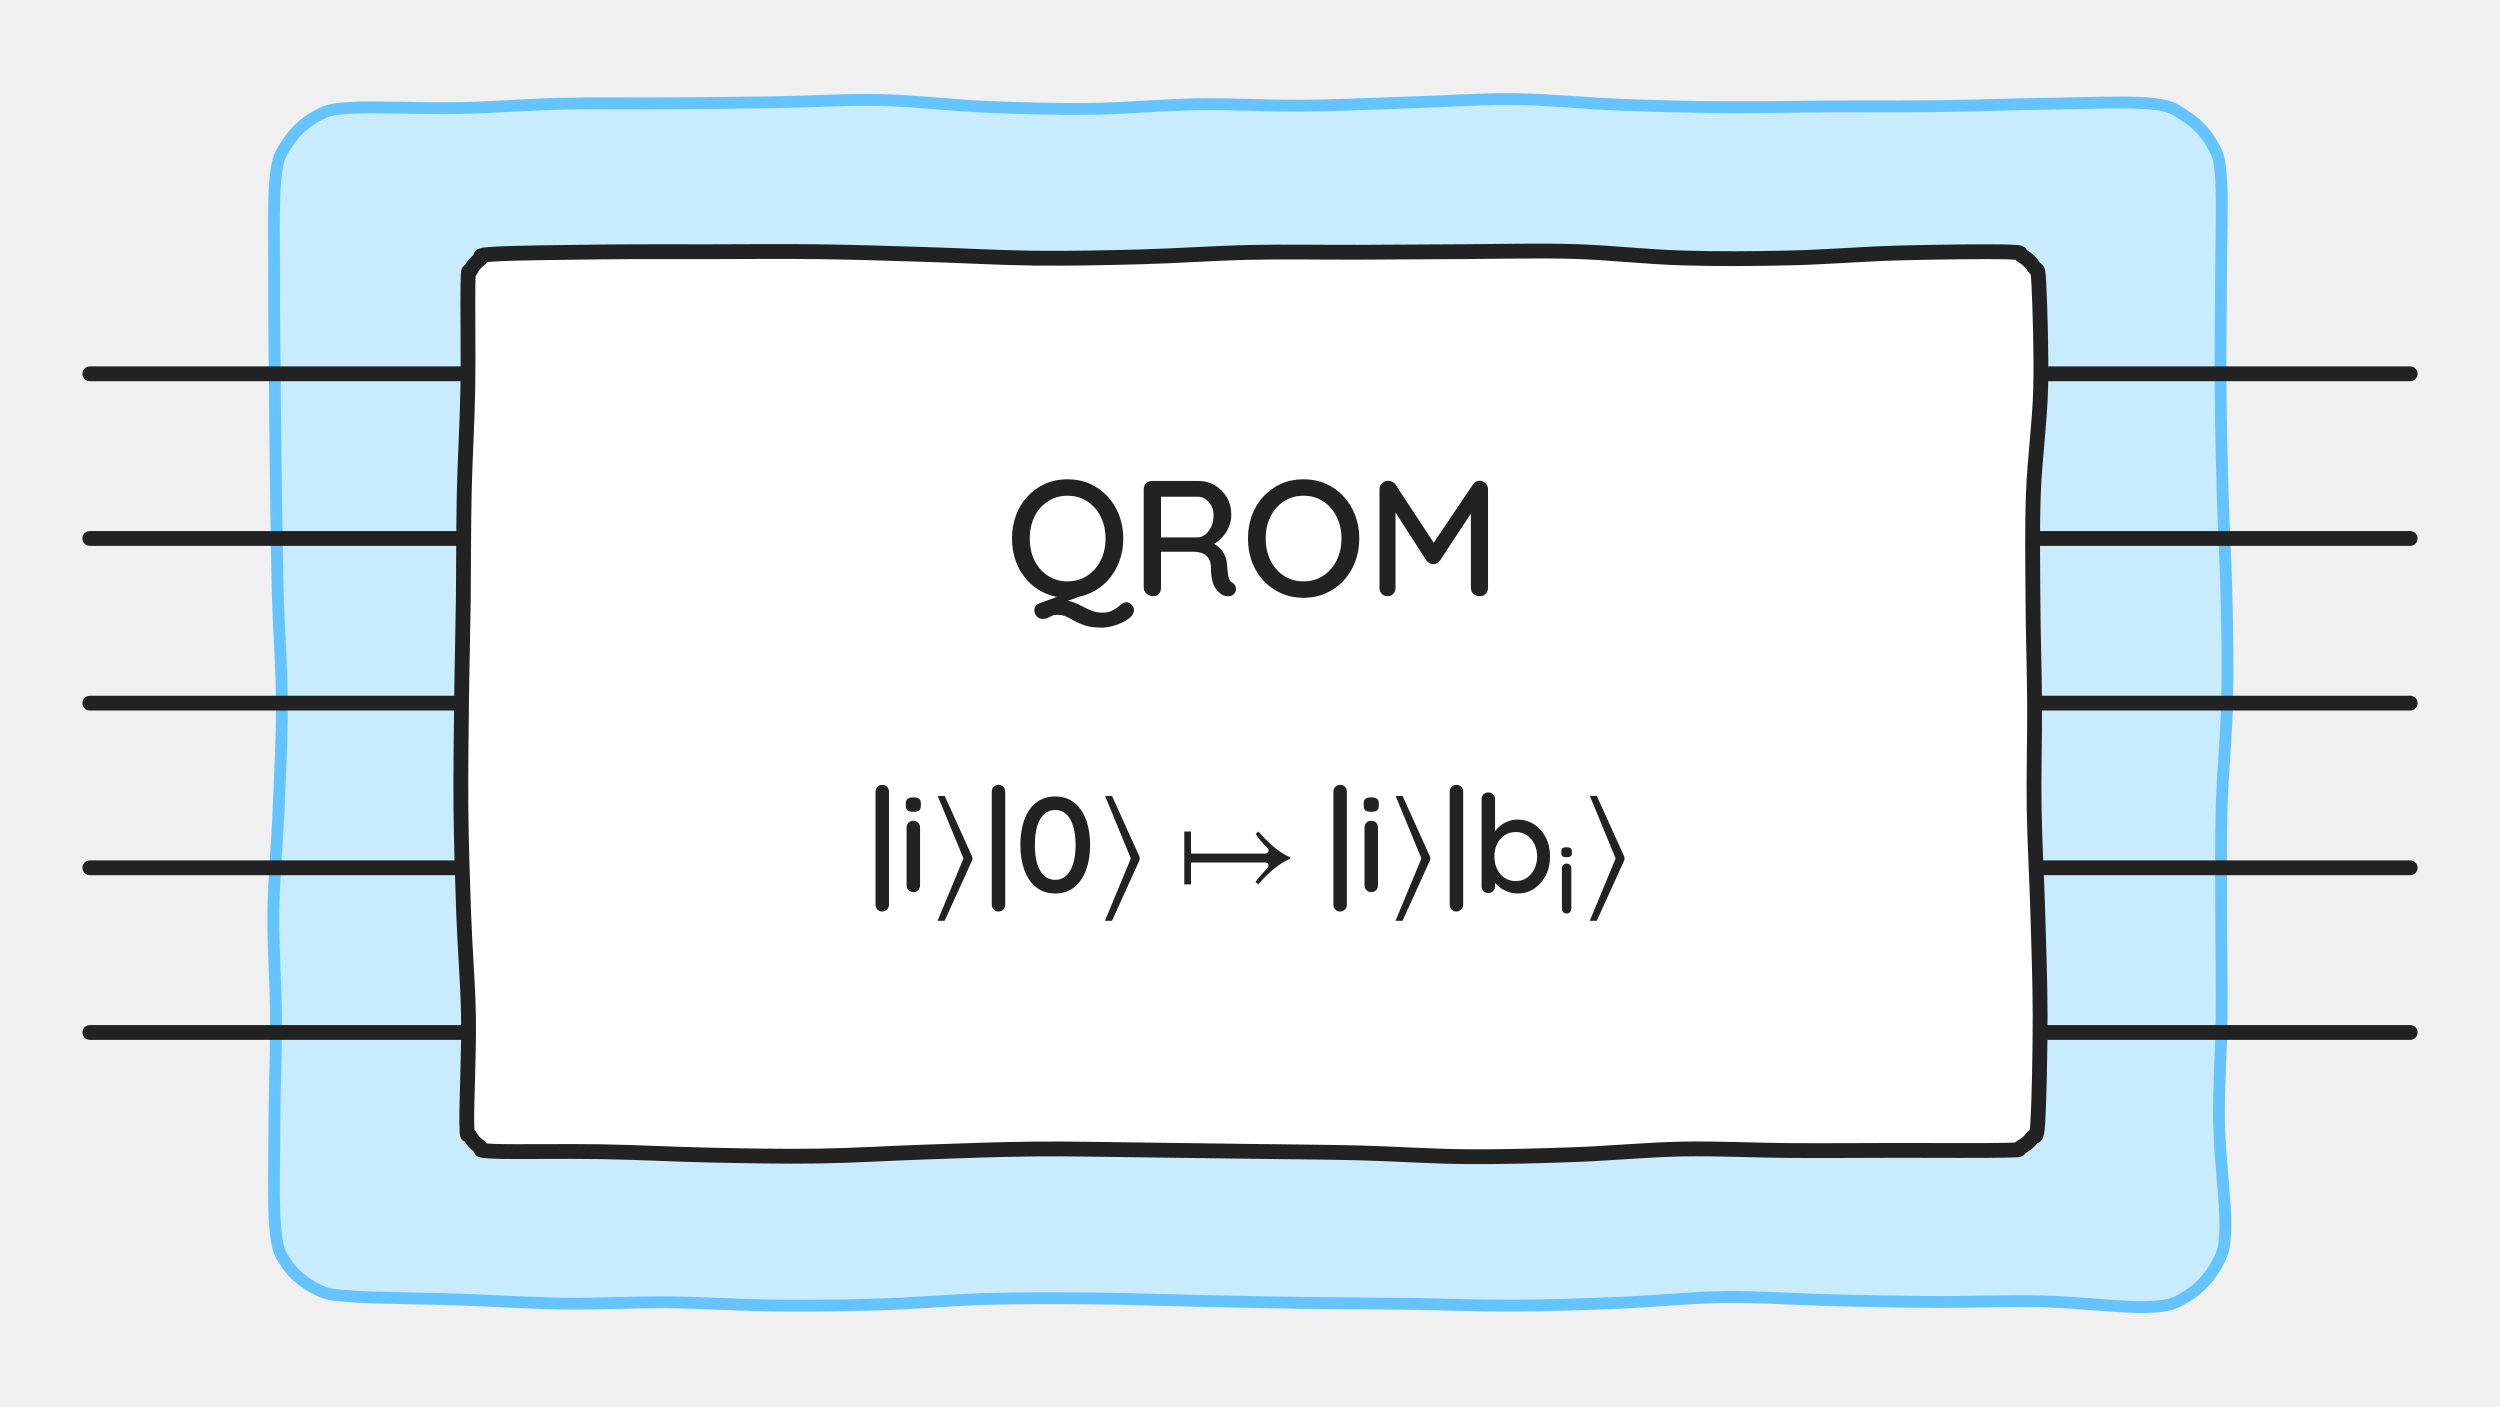
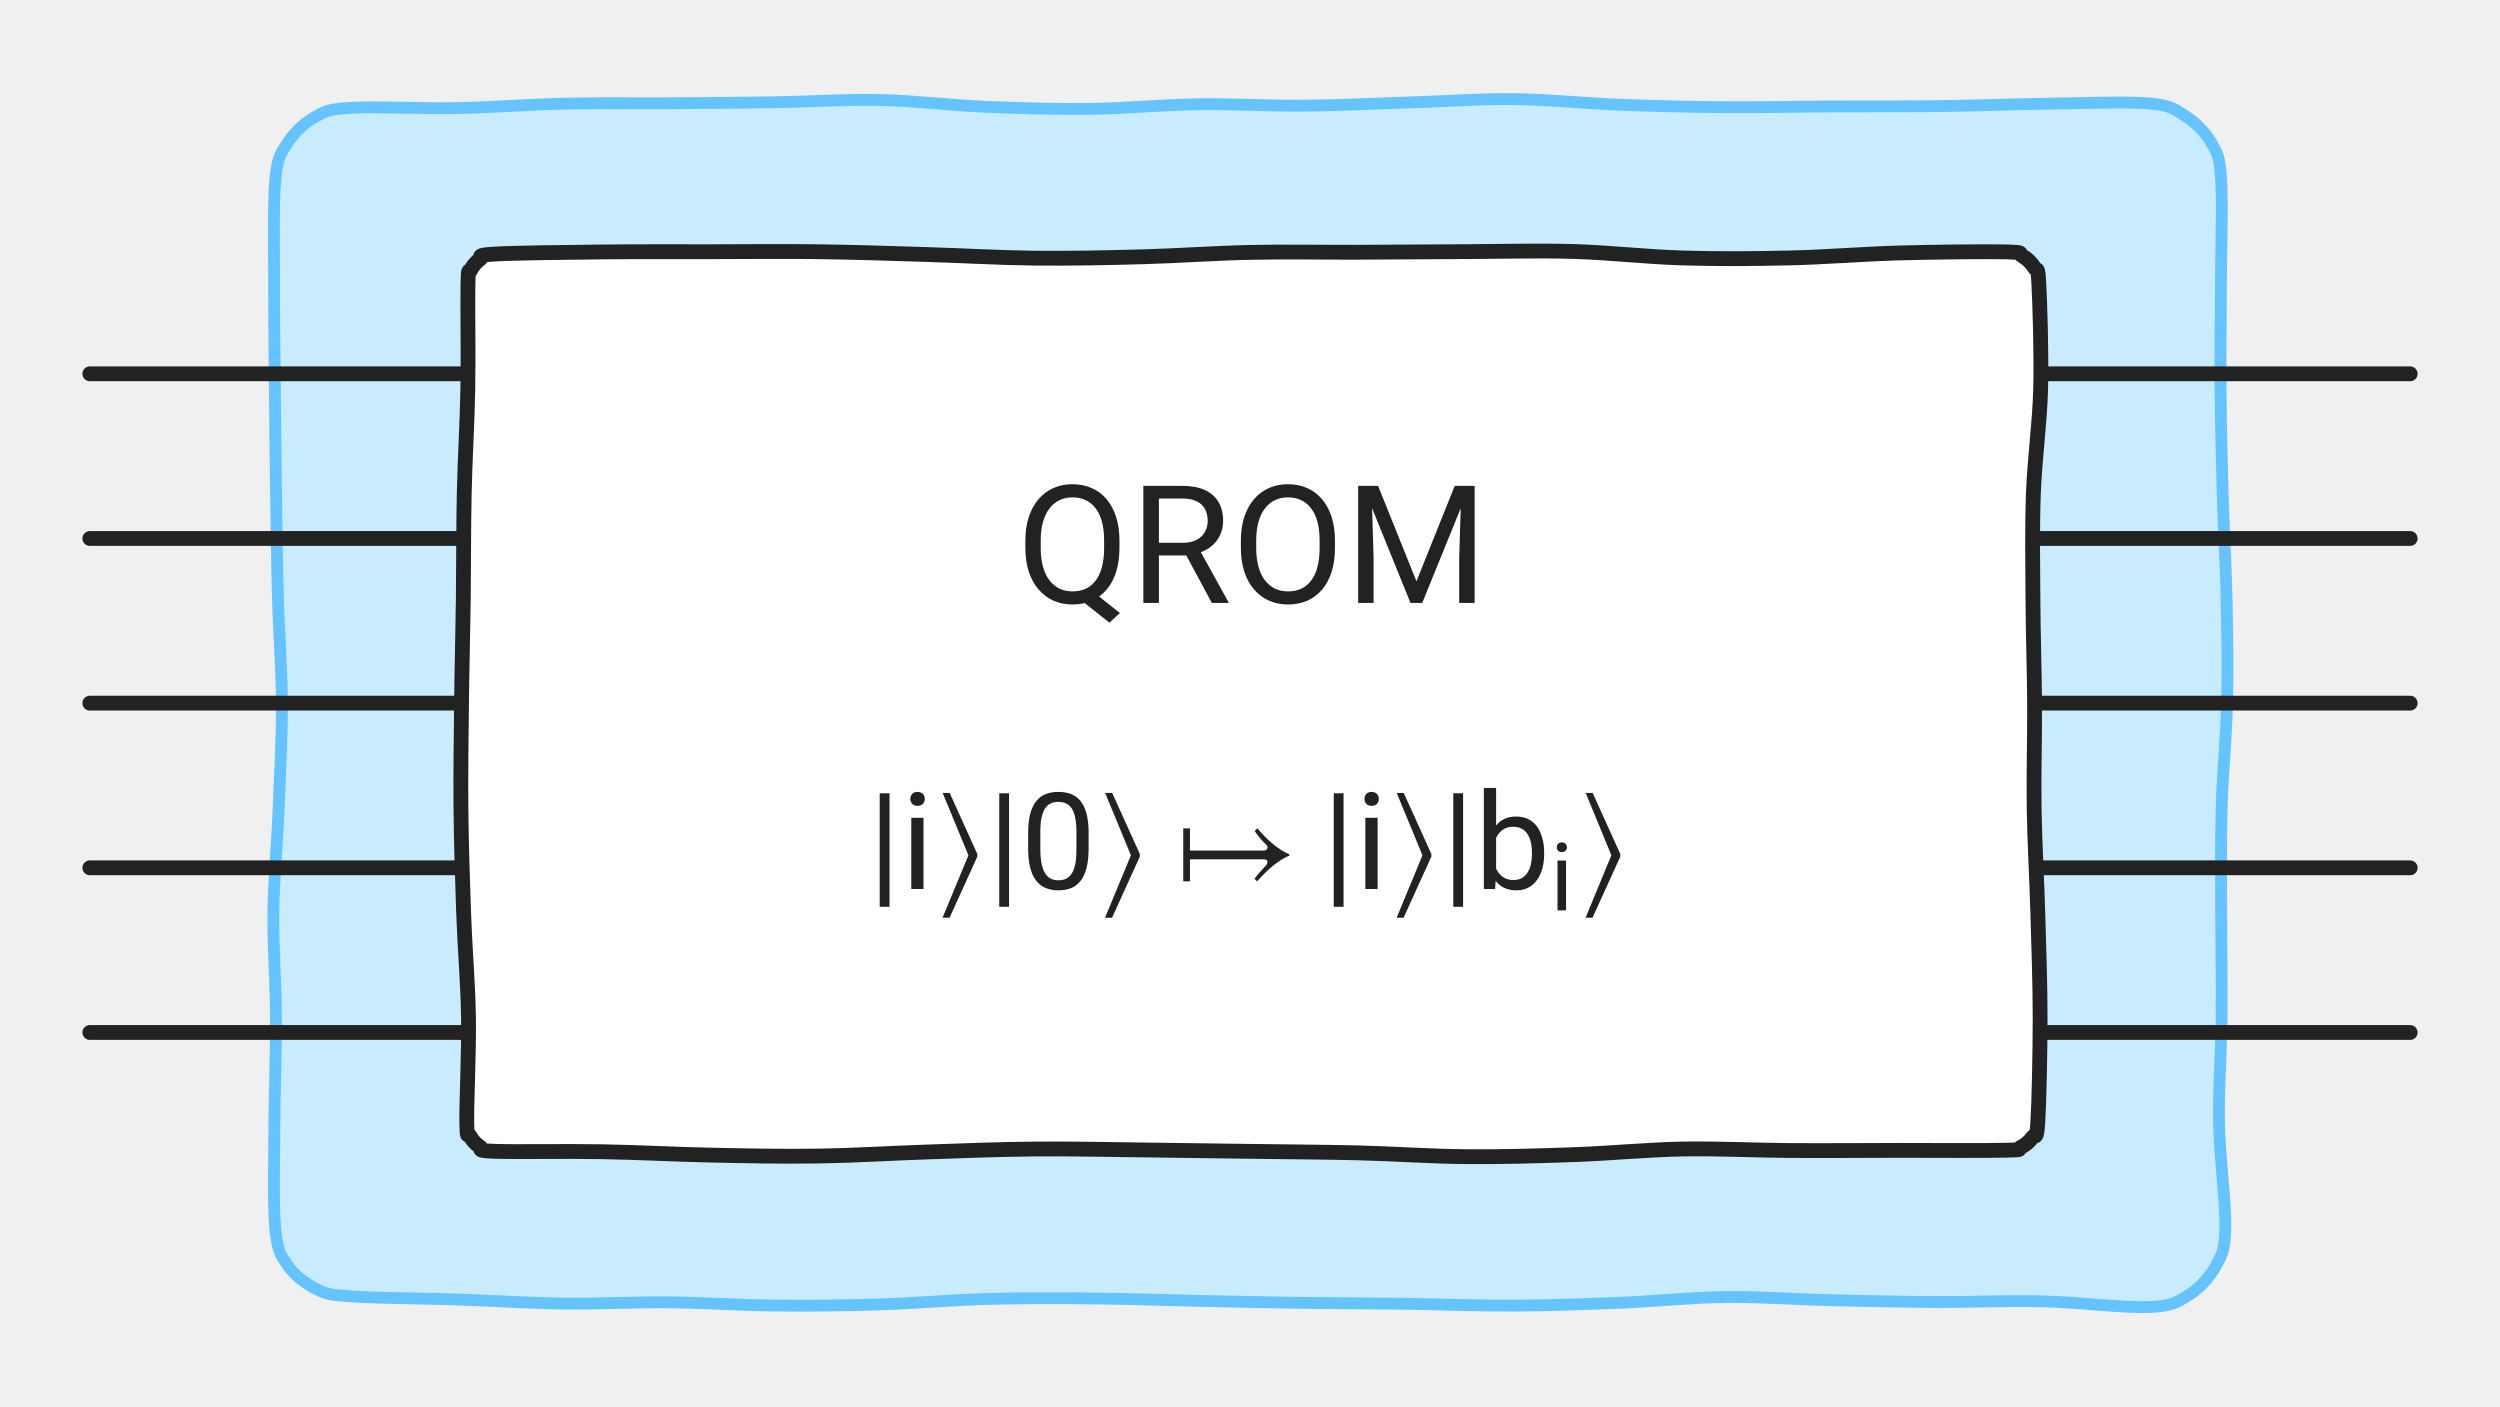
<svg xmlns="http://www.w3.org/2000/svg" viewBox="-12 -49.94 334 187.88" width="334" height="187.88">
  <g stroke-linecap="round" stroke-linejoin="round">
    <path d="M279.9,-34.48C281.3,-33.61 282.63,-32.28 283.43,-30.87C284.24,-29.45 284.53,-29.14 284.74,-26C284.96,-22.86 284.73,-16.67 284.72,-12C284.7,-7.33 284.63,-2.67 284.67,2C284.7,6.67 284.82,11.33 284.95,16C285.08,20.67 285.37,25.33 285.47,30C285.57,34.67 285.65,39.33 285.54,44C285.43,48.67 284.94,53.33 284.81,58C284.68,62.67 284.75,67.33 284.75,72C284.75,76.67 284.86,81.33 284.81,86C284.76,90.67 284.38,95.33 284.46,100C284.54,104.67 285.38,110.8 285.31,114C285.24,117.2 284.86,117.69 284.03,119.21C283.19,120.74 281.79,122.25 280.29,123.16C278.79,124.07 278.23,124.56 275,124.68C271.77,124.81 265.59,124.03 260.88,123.92C256.18,123.8 251.47,124.03 246.76,124.01C242.06,123.98 237.35,123.88 232.65,123.77C227.94,123.66 223.24,123.29 218.53,123.34C213.82,123.4 209.12,123.92 204.41,124.11C199.71,124.3 195,124.47 190.29,124.49C185.59,124.52 180.88,124.32 176.18,124.25C171.47,124.19 166.76,124.19 162.06,124.13C157.35,124.06 152.65,123.95 147.94,123.85C143.24,123.75 138.53,123.57 133.82,123.53C129.12,123.49 124.41,123.47 119.71,123.6C115,123.74 110.29,124.19 105.59,124.33C100.88,124.48 96.18,124.53 91.47,124.48C86.76,124.43 82.06,124.1 77.35,124.05C72.65,124.01 67.94,124.28 63.24,124.22C58.53,124.15 53.82,123.83 49.12,123.67C44.41,123.51 38.15,123.5 35,123.26C31.85,123.03 31.67,122.97 30.23,122.26C28.79,121.55 27.26,120.37 26.35,118.99C25.44,117.62 25.04,117.17 24.76,114C24.48,110.83 24.64,104.67 24.66,100C24.68,95.33 24.9,90.67 24.87,86C24.85,81.33 24.47,76.67 24.52,72C24.58,67.33 25.04,62.67 25.23,58C25.41,53.33 25.68,48.67 25.66,44C25.64,39.33 25.26,34.67 25.13,30C25,25.33 24.94,20.67 24.88,16C24.81,11.33 24.76,6.67 24.72,2C24.68,-2.67 24.61,-7.33 24.62,-12C24.63,-16.67 24.48,-22.85 24.79,-26C25.09,-29.15 25.58,-29.53 26.48,-30.92C27.37,-32.31 28.75,-33.59 30.17,-34.36C31.59,-35.13 31.84,-35.35 35,-35.54C38.16,-35.73 44.41,-35.41 49.12,-35.5C53.82,-35.59 58.53,-35.98 63.24,-36.09C67.94,-36.2 72.65,-36.11 77.35,-36.14C82.06,-36.17 86.76,-36.2 91.47,-36.28C96.18,-36.35 100.88,-36.68 105.59,-36.58C110.29,-36.48 115,-35.87 119.71,-35.67C124.41,-35.48 129.12,-35.34 133.82,-35.4C138.53,-35.46 143.24,-35.94 147.94,-36.01C152.65,-36.08 157.35,-35.79 162.06,-35.82C166.76,-35.86 171.47,-36.1 176.18,-36.25C180.88,-36.39 185.59,-36.75 190.29,-36.7C195,-36.65 199.71,-36.13 204.41,-35.95C209.12,-35.77 213.82,-35.65 218.53,-35.62C223.24,-35.58 227.94,-35.7 232.65,-35.72C237.35,-35.75 242.06,-35.7 246.76,-35.76C251.47,-35.81 256.18,-36 260.88,-36.07C265.59,-36.13 271.83,-36.39 275,-36.13C278.17,-35.86 278.49,-35.36 279.9,-34.48Z" fill="#C8ECFD" stroke="#65C3FF" stroke-width="1.58" />
    <path d="M0,0C2.25,0 8.99,0 13.48,0C17.97,0 22.46,0 26.96,0C31.45,0 35.94,0 40.43,0C44.93,0 49.42,0 53.91,0C58.41,0 62.9,0 67.39,0C71.88,0 76.38,0 80.87,0C85.36,0 89.86,0 94.35,0C98.84,0 103.33,0 107.83,0C112.32,0 116.81,0 121.3,0C125.8,0 130.29,0 134.78,0C139.28,0 143.77,0 148.26,0C152.75,0 157.25,0 161.74,0C166.23,0 170.72,0 175.22,0C179.71,0 184.2,0 188.7,0C193.19,0 197.68,0 202.17,0C206.67,0 211.16,0 215.65,0C220.14,0 224.64,0 229.13,0C233.62,0 238.12,0 242.61,0C247.1,0 251.59,0 256.09,0C260.58,0 265.07,0 269.57,0C274.06,0 278.55,0 283.04,0C287.54,0 292.03,0 296.52,0C301.01,0 307.75,0 310,0" fill="none" stroke="#222222" stroke-width="1.98" />
    <path d="M0,22C2.25,22 8.99,22 13.48,22C17.97,22 22.46,22 26.96,22C31.45,22 35.94,22 40.43,22C44.93,22 49.42,22 53.91,22C58.41,22 62.9,22 67.39,22C71.88,22 76.38,22 80.87,22C85.36,22 89.86,22 94.35,22C98.84,22 103.33,22 107.83,22C112.32,22 116.81,22 121.3,22C125.8,22 130.29,22 134.78,22C139.28,22 143.77,22 148.26,22C152.75,22 157.25,22 161.74,22C166.23,22 170.72,22 175.22,22C179.71,22 184.2,22 188.7,22C193.19,22 197.68,22 202.17,22C206.67,22 211.16,22 215.65,22C220.14,22 224.64,22 229.13,22C233.62,22 238.12,22 242.61,22C247.1,22 251.59,22 256.09,22C260.58,22 265.07,22 269.57,22C274.06,22 278.55,22 283.04,22C287.54,22 292.03,22 296.52,22C301.01,22 307.75,22 310,22" fill="none" stroke="#222222" stroke-width="1.98" />
    <path d="M0,44C2.25,44 8.99,44 13.48,44C17.97,44 22.46,44 26.96,44C31.45,44 35.94,44 40.43,44C44.93,44 49.42,44 53.91,44C58.41,44 62.9,44 67.39,44C71.88,44 76.38,44 80.87,44C85.36,44 89.86,44 94.35,44C98.84,44 103.33,44 107.83,44C112.32,44 116.81,44 121.3,44C125.8,44 130.29,44 134.78,44C139.28,44 143.77,44 148.26,44C152.75,44 157.25,44 161.74,44C166.23,44 170.72,44 175.22,44C179.71,44 184.2,44 188.7,44C193.19,44 197.68,44 202.17,44C206.67,44 211.16,44 215.65,44C220.14,44 224.64,44 229.13,44C233.62,44 238.12,44 242.61,44C247.1,44 251.59,44 256.09,44C260.58,44 265.07,44 269.57,44C274.06,44 278.55,44 283.04,44C287.54,44 292.03,44 296.52,44C301.01,44 307.75,44 310,44" fill="none" stroke="#222222" stroke-width="1.98" />
    <path d="M0,66C2.25,66 8.99,66 13.48,66C17.97,66 22.46,66 26.96,66C31.45,66 35.94,66 40.43,66C44.93,66 49.42,66 53.91,66C58.41,66 62.9,66 67.39,66C71.88,66 76.38,66 80.87,66C85.36,66 89.86,66 94.35,66C98.84,66 103.33,66 107.83,66C112.32,66 116.81,66 121.3,66C125.8,66 130.29,66 134.78,66C139.28,66 143.77,66 148.26,66C152.75,66 157.25,66 161.74,66C166.23,66 170.72,66 175.22,66C179.71,66 184.2,66 188.7,66C193.19,66 197.68,66 202.17,66C206.67,66 211.16,66 215.65,66C220.14,66 224.64,66 229.13,66C233.62,66 238.12,66 242.61,66C247.1,66 251.59,66 256.09,66C260.58,66 265.07,66 269.57,66C274.06,66 278.55,66 283.04,66C287.54,66 292.03,66 296.52,66C301.01,66 307.75,66 310,66" fill="none" stroke="#222222" stroke-width="1.98" />
    <path d="M0,88C2.25,88 8.99,88 13.48,88C17.97,88 22.46,88 26.96,88C31.45,88 35.94,88 40.43,88C44.93,88 49.42,88 53.91,88C58.41,88 62.9,88 67.39,88C71.88,88 76.38,88 80.87,88C85.36,88 89.86,88 94.35,88C98.84,88 103.33,88 107.83,88C112.32,88 116.81,88 121.3,88C125.8,88 130.29,88 134.78,88C139.28,88 143.77,88 148.26,88C152.75,88 157.25,88 161.74,88C166.23,88 170.72,88 175.22,88C179.71,88 184.2,88 188.7,88C193.19,88 197.68,88 202.17,88C206.67,88 211.16,88 215.65,88C220.14,88 224.64,88 229.13,88C233.62,88 238.12,88 242.61,88C247.1,88 251.59,88 256.09,88C260.58,88 265.07,88 269.57,88C274.06,88 278.55,88 283.04,88C287.54,88 292.03,88 296.52,88C301.01,88 307.75,88 310,88" fill="none" stroke="#222222" stroke-width="1.98" />
    <path d="M258.17,-15.76C258.8,-15.41 259.42,-14.81 259.79,-14.19C260.16,-13.56 260.25,-14.7 260.39,-12C260.53,-9.3 260.75,-2.67 260.63,2C260.51,6.67 259.83,11.33 259.66,16C259.49,20.67 259.57,25.33 259.6,30C259.62,34.67 259.79,39.33 259.82,44C259.85,48.67 259.69,53.33 259.76,58C259.83,62.67 260.12,67.33 260.25,72C260.38,76.67 260.56,81.33 260.56,86C260.56,90.67 260.42,97.33 260.25,100C260.08,102.67 259.9,101.47 259.52,102.03C259.13,102.59 258.53,103.07 257.94,103.36C257.35,103.64 258.73,103.67 256,103.73C253.27,103.8 246.38,103.75 241.57,103.75C236.76,103.76 231.95,103.8 227.14,103.77C222.33,103.74 217.52,103.48 212.71,103.57C207.9,103.67 203.1,104.15 198.29,104.32C193.48,104.49 188.67,104.63 183.86,104.59C179.05,104.55 174.24,104.2 169.43,104.08C164.62,103.97 159.81,103.95 155,103.88C150.19,103.82 145.38,103.74 140.57,103.69C135.76,103.64 130.95,103.52 126.14,103.57C121.33,103.61 116.52,103.81 111.71,103.97C106.9,104.13 102.1,104.44 97.29,104.51C92.48,104.58 87.67,104.48 82.86,104.38C78.05,104.28 73.24,104.01 68.43,103.93C63.62,103.84 56.72,103.98 54,103.87C51.28,103.76 52.65,103.61 52.11,103.27C51.58,102.93 51.09,102.39 50.8,101.85C50.51,101.3 50.39,102.64 50.36,100C50.32,97.36 50.66,90.67 50.59,86C50.52,81.33 50.1,76.67 49.94,72C49.77,67.33 49.63,62.67 49.58,58C49.54,53.33 49.61,48.67 49.66,44C49.71,39.33 49.84,34.67 49.9,30C49.95,25.33 49.92,20.67 50.02,16C50.12,11.33 50.42,6.67 50.5,2C50.59,-2.67 50.46,-9.36 50.52,-12C50.58,-14.64 50.6,-13.26 50.86,-13.81C51.13,-14.36 51.58,-14.93 52.1,-15.29C52.62,-15.66 51.28,-15.83 54,-15.99C56.72,-16.16 63.62,-16.22 68.43,-16.28C73.24,-16.33 78.05,-16.31 82.86,-16.31C87.67,-16.32 92.48,-16.37 97.29,-16.31C102.1,-16.25 106.9,-16.09 111.71,-15.94C116.52,-15.8 121.33,-15.51 126.14,-15.45C130.95,-15.4 135.76,-15.5 140.57,-15.63C145.38,-15.76 150.19,-16.12 155,-16.22C159.81,-16.33 164.62,-16.22 169.43,-16.24C174.24,-16.25 179.05,-16.31 183.86,-16.32C188.67,-16.34 193.48,-16.48 198.29,-16.34C203.1,-16.2 207.9,-15.62 212.71,-15.48C217.52,-15.33 222.33,-15.37 227.14,-15.48C231.95,-15.59 236.76,-16 241.57,-16.14C246.38,-16.27 253.23,-16.35 256,-16.29C258.77,-16.22 257.54,-16.11 258.17,-15.76Z" fill="#FFFFFF" stroke="#222222" stroke-width="1.98" />
-     <path d="M138.47,30.52Q138.86,30.52 139.18,30.84Q139.5,31.16 139.5,31.58Q139.5,32.04 139.07,32.46Q138.64,32.88 137.97,33.21Q137.3,33.54 136.56,33.72Q135.83,33.91 135.21,33.91Q133.87,33.91 133.03,33.65Q132.2,33.38 131.62,33.05Q131.05,32.72 130.51,32.46Q129.98,32.2 129.23,32.2Q128.81,32.2 128.55,32.33Q128.28,32.46 128,32.6Q127.71,32.75 127.27,32.75Q126.81,32.75 126.5,32.39Q126.19,32.04 126.19,31.62Q126.19,30.92 126.83,30.68L131.12,29.09L133.12,29.45L129.09,30.9L130.04,30.3Q130.86,30.3 131.48,30.55Q132.11,30.79 132.69,31.11Q133.28,31.43 133.89,31.67Q134.51,31.91 135.32,31.91Q136,31.91 136.47,31.69Q136.93,31.47 137.24,31.25Q137.61,30.98 137.88,30.75Q138.16,30.52 138.47,30.52ZM138.07,22.01Q138.07,23.68 137.52,25.12Q136.97,26.56 135.97,27.64Q134.97,28.72 133.61,29.32Q132.24,29.93 130.61,29.93Q129.01,29.93 127.64,29.32Q126.28,28.72 125.28,27.64Q124.28,26.56 123.74,25.12Q123.2,23.68 123.2,22.01Q123.2,20.34 123.74,18.9Q124.28,17.46 125.28,16.38Q126.28,15.3 127.64,14.69Q129.01,14.09 130.61,14.09Q132.24,14.09 133.61,14.69Q134.97,15.3 135.97,16.38Q136.97,17.46 137.52,18.9Q138.07,20.34 138.07,22.01ZM135.7,22.01Q135.7,20.38 135.05,19.08Q134.4,17.79 133.25,17.04Q132.11,16.29 130.61,16.29Q129.14,16.29 128,17.04Q126.85,17.79 126.21,19.07Q125.58,20.36 125.58,22.01Q125.58,23.64 126.21,24.94Q126.85,26.23 128,26.98Q129.14,27.73 130.61,27.73Q132.11,27.73 133.25,26.98Q134.4,26.23 135.05,24.94Q135.7,23.64 135.7,22.01ZM142.12,29.71Q141.59,29.71 141.2,29.39Q140.8,29.07 140.8,28.59L140.8,15.43Q140.8,14.95 141.13,14.63Q141.46,14.31 141.92,14.31L148.13,14.31Q149.31,14.31 150.3,14.89Q151.29,15.48 151.9,16.5Q152.5,17.52 152.5,18.84Q152.5,19.72 152.15,20.52Q151.8,21.33 151.21,21.94Q150.61,22.56 149.86,22.87L149.62,22.45Q150.3,22.69 150.81,23.14Q151.32,23.59 151.61,24.2Q151.91,24.8 151.93,25.57Q152,26.26 152.05,26.71Q152.11,27.16 152.22,27.44Q152.33,27.73 152.61,27.88Q153.01,28.1 153.11,28.54Q153.21,28.98 152.92,29.34Q152.72,29.6 152.43,29.68Q152.13,29.75 151.82,29.7Q151.51,29.64 151.29,29.53Q150.94,29.31 150.58,28.91Q150.22,28.5 150,27.77Q149.78,27.05 149.78,25.86Q149.78,25.31 149.6,24.91Q149.42,24.52 149.12,24.26Q148.81,24.01 148.39,23.89Q147.97,23.77 147.47,23.77L142.8,23.77L143.11,23.33L143.11,28.59Q143.11,29.07 142.84,29.39Q142.58,29.71 142.12,29.71ZM142.82,21.86L148.08,21.86Q148.59,21.83 149.06,21.45Q149.53,21.06 149.83,20.4Q150.13,19.74 150.13,18.91Q150.13,17.85 149.5,17.14Q148.87,16.42 148.02,16.42L142.87,16.42L143.11,15.85L143.11,22.32L142.82,21.86ZM169.6,22.01Q169.6,23.68 169.05,25.12Q168.5,26.56 167.5,27.64Q166.5,28.72 165.13,29.32Q163.77,29.93 162.14,29.93Q160.53,29.93 159.17,29.32Q157.81,28.72 156.8,27.64Q155.8,26.56 155.26,25.12Q154.73,23.68 154.73,22.01Q154.73,20.34 155.26,18.9Q155.8,17.46 156.8,16.38Q157.81,15.3 159.17,14.69Q160.53,14.09 162.14,14.09Q163.77,14.09 165.13,14.69Q166.5,15.3 167.5,16.38Q168.5,17.46 169.05,18.9Q169.6,20.34 169.6,22.01ZM167.22,22.01Q167.22,20.38 166.57,19.08Q165.92,17.79 164.78,17.04Q163.64,16.29 162.14,16.29Q160.67,16.29 159.52,17.04Q158.38,17.79 157.74,19.07Q157.1,20.36 157.1,22.01Q157.1,23.64 157.74,24.94Q158.38,26.23 159.52,26.98Q160.67,27.73 162.14,27.73Q163.64,27.73 164.78,26.98Q165.92,26.23 166.57,24.94Q167.22,23.64 167.22,22.01ZM173.45,14.29Q173.71,14.29 174,14.42Q174.28,14.55 174.44,14.79L180.03,23.31L179.08,23.26L184.78,14.79Q185.13,14.29 185.68,14.29Q186.12,14.29 186.46,14.61Q186.8,14.93 186.8,15.41L186.8,28.59Q186.8,29.07 186.49,29.39Q186.19,29.71 185.68,29.71Q185.15,29.71 184.83,29.39Q184.51,29.07 184.51,28.59L184.51,17.43L185.22,17.59L180.38,24.96Q180.22,25.16 179.98,25.3Q179.74,25.44 179.48,25.42Q179.23,25.44 178.98,25.3Q178.73,25.16 178.57,24.96L173.91,17.7L174.44,16.82L174.44,28.59Q174.44,29.07 174.14,29.39Q173.84,29.71 173.36,29.71Q172.9,29.71 172.6,29.39Q172.3,29.07 172.3,28.59L172.3,15.41Q172.3,14.95 172.64,14.62Q172.99,14.29 173.45,14.29Z" fill="#222222" stroke="none" />
-     <path d="M106.77,70.92Q106.77,71.3 106.5,71.57Q106.24,71.84 105.85,71.84Q105.47,71.84 105.22,71.57Q104.97,71.3 104.97,70.92L104.97,55.84Q104.97,55.44 105.23,55.18Q105.49,54.92 105.88,54.92Q106.26,54.92 106.51,55.18Q106.77,55.44 106.77,55.84L106.77,70.92ZM110.92,68.33Q110.92,68.72 110.67,68.99Q110.42,69.25 110.02,69.25Q109.65,69.25 109.38,68.99Q109.12,68.72 109.12,68.33L109.12,60.62Q109.12,60.23 109.38,59.97Q109.65,59.71 110.02,59.71Q110.42,59.71 110.67,59.97Q110.92,60.23 110.92,60.62L110.92,68.33ZM110.01,58.52Q109.48,58.52 109.25,58.33Q109.02,58.14 109.02,57.69L109.02,57.4Q109.02,56.95 109.27,56.77Q109.52,56.59 110.02,56.59Q110.56,56.59 110.8,56.78Q111.03,56.97 111.03,57.4L111.03,57.69Q111.03,58.16 110.79,58.34Q110.55,58.52 110.01,58.52ZM117.91,64.93L114.2,73.08L113.26,73.08L116.72,64.75L113.28,56.41L114.22,56.41L117.91,64.57L117.91,64.93ZM122.3,70.92Q122.3,71.3 122.04,71.57Q121.78,71.84 121.38,71.84Q121,71.84 120.75,71.57Q120.5,71.3 120.5,70.92L120.5,55.84Q120.5,55.44 120.76,55.18Q121.02,54.92 121.42,54.92Q121.8,54.92 122.05,55.18Q122.3,55.44 122.3,55.84L122.3,70.92ZM128.98,69.43Q127.47,69.43 126.42,68.59Q125.38,67.75 124.85,66.29Q124.32,64.82 124.32,62.95Q124.32,61.06 124.85,59.59Q125.38,58.12 126.42,57.3Q127.47,56.47 128.98,56.47Q130.49,56.47 131.52,57.3Q132.56,58.12 133.1,59.59Q133.64,61.06 133.64,62.95Q133.64,64.82 133.1,66.29Q132.56,67.75 131.52,68.59Q130.49,69.43 128.98,69.43ZM128.98,67.61Q129.82,67.61 130.42,67.07Q131.03,66.53 131.36,65.49Q131.7,64.44 131.7,62.95Q131.7,61.43 131.36,60.39Q131.03,59.35 130.42,58.81Q129.82,58.27 128.98,58.27Q128.13,58.27 127.52,58.81Q126.91,59.35 126.58,60.39Q126.26,61.43 126.26,62.95Q126.26,64.44 126.58,65.49Q126.91,66.53 127.52,67.07Q128.13,67.61 128.98,67.61ZM140.26,64.93L136.56,73.08L135.62,73.08L139.08,64.75L135.64,56.41L136.57,56.41L140.26,64.57L140.26,64.93ZM160.38,64.6L160.38,64.78Q158.31,65.66 156.1,68.22L155.74,67.88Q156.24,67.16 157.22,66.15Q157.47,65.9 157.47,65.65Q157.47,65.29 157,65.29L147.12,65.29L147.12,68.22L146.22,68.22L146.22,61.15L147.12,61.15L147.12,64.1L157.02,64.1Q157.23,64.1 157.36,63.97Q157.49,63.85 157.49,63.7Q157.49,63.5 157.23,63.25Q156.39,62.44 155.76,61.49L156.12,61.15Q158.39,63.77 160.38,64.6ZM167.94,70.92Q167.94,71.3 167.68,71.57Q167.42,71.84 167.02,71.84Q166.64,71.84 166.39,71.57Q166.14,71.3 166.14,70.92L166.14,55.84Q166.14,55.44 166.4,55.18Q166.66,54.92 167.06,54.92Q167.44,54.92 167.69,55.18Q167.94,55.44 167.94,55.84L167.94,70.92ZM172.1,68.33Q172.1,68.72 171.85,68.99Q171.59,69.25 171.2,69.25Q170.82,69.25 170.56,68.99Q170.3,68.72 170.3,68.33L170.3,60.62Q170.3,60.23 170.56,59.97Q170.82,59.71 171.2,59.71Q171.59,59.71 171.85,59.97Q172.1,60.23 172.1,60.62L172.1,68.33ZM171.18,58.52Q170.66,58.52 170.42,58.33Q170.19,58.14 170.19,57.69L170.19,57.4Q170.19,56.95 170.44,56.77Q170.69,56.59 171.2,56.59Q171.74,56.59 171.97,56.78Q172.21,56.97 172.21,57.4L172.21,57.69Q172.21,58.16 171.96,58.34Q171.72,58.52 171.18,58.52ZM179.08,64.93L175.38,73.08L174.44,73.08L177.9,64.75L174.46,56.41L175.39,56.41L179.08,64.57L179.08,64.93ZM183.48,70.92Q183.48,71.3 183.21,71.57Q182.95,71.84 182.56,71.84Q182.18,71.84 181.93,71.57Q181.68,71.3 181.68,70.92L181.68,55.84Q181.68,55.44 181.93,55.18Q182.2,54.92 182.59,54.92Q182.97,54.92 183.22,55.18Q183.48,55.44 183.48,55.84L183.48,70.92ZM190.71,59.56Q191.97,59.56 192.95,60.19Q193.93,60.82 194.51,61.93Q195.08,63.04 195.08,64.48Q195.08,65.92 194.51,67.03Q193.93,68.15 192.96,68.79Q191.99,69.43 190.76,69.43Q190.08,69.43 189.47,69.2Q188.86,68.98 188.39,68.63Q187.92,68.27 187.62,67.88Q187.33,67.48 187.25,67.14L187.74,66.91L187.74,68.47Q187.74,68.85 187.48,69.11Q187.22,69.37 186.84,69.37Q186.44,69.37 186.19,69.12Q185.94,68.87 185.94,68.47L185.94,56.84Q185.94,56.45 186.19,56.19Q186.44,55.93 186.84,55.93Q187.22,55.93 187.48,56.19Q187.74,56.45 187.74,56.84L187.74,61.9L187.45,61.74Q187.51,61.4 187.79,61.03Q188.08,60.66 188.52,60.32Q188.96,59.98 189.53,59.77Q190.1,59.56 190.71,59.56ZM190.51,61.22Q189.65,61.22 189.01,61.65Q188.37,62.08 188.01,62.81Q187.65,63.54 187.65,64.48Q187.65,65.41 188.01,66.16Q188.37,66.91 189.01,67.34Q189.65,67.77 190.51,67.77Q191.36,67.77 191.99,67.34Q192.62,66.91 192.99,66.15Q193.36,65.39 193.36,64.48Q193.36,63.54 192.99,62.81Q192.62,62.08 191.99,61.65Q191.36,61.22 190.51,61.22ZM197.93,71.46Q197.93,71.74 197.75,71.92Q197.57,72.1 197.3,72.1Q197.03,72.1 196.85,71.92Q196.67,71.74 196.67,71.46L196.67,66.07Q196.67,65.79 196.85,65.61Q197.03,65.43 197.3,65.43Q197.57,65.43 197.75,65.61Q197.93,65.79 197.93,66.07L197.93,71.46ZM197.28,64.59Q196.92,64.59 196.75,64.46Q196.59,64.33 196.59,64.01L196.59,63.81Q196.59,63.5 196.76,63.37Q196.94,63.25 197.29,63.25Q197.67,63.25 197.84,63.38Q198,63.51 198,63.81L198,64.01Q198,64.34 197.83,64.47Q197.66,64.59 197.28,64.59ZM205.03,64.93L201.33,73.08L200.39,73.08L203.85,64.75L200.41,56.41L201.34,56.41L205.03,64.57L205.03,64.93Z" fill="#222222" stroke="none" />
+     <path d="M133.65,28.81L137.62,31.96L136.22,33.25L132.31,30.15L133.65,28.81ZM137.56,22.29L137.56,23.28Q137.56,25.04 137.12,26.44Q136.69,27.84 135.86,28.81Q135.03,29.79 133.88,30.31Q132.72,30.82 131.29,30.82Q129.91,30.82 128.75,30.31Q127.6,29.79 126.75,28.81Q125.91,27.84 125.45,26.44Q124.99,25.04 124.99,23.28L124.99,22.29Q124.99,20.53 125.44,19.14Q125.9,17.75 126.74,16.76Q127.58,15.78 128.73,15.27Q129.89,14.75 131.27,14.75Q132.7,14.75 133.86,15.27Q135.02,15.78 135.85,16.76Q136.67,17.75 137.12,19.14Q137.56,20.53 137.56,22.29ZM135.51,23.28L135.51,22.27Q135.51,20.88 135.23,19.8Q134.95,18.73 134.4,18Q133.85,17.27 133.07,16.89Q132.28,16.51 131.27,16.51Q130.32,16.51 129.53,16.89Q128.76,17.27 128.2,18Q127.64,18.73 127.34,19.8Q127.04,20.88 127.04,22.27L127.04,23.28Q127.04,24.69 127.34,25.77Q127.64,26.85 128.2,27.58Q128.77,28.32 129.55,28.7Q130.34,29.07 131.29,29.07Q132.3,29.07 133.09,28.7Q133.87,28.32 134.41,27.58Q134.96,26.85 135.23,25.77Q135.51,24.69 135.51,23.28ZM140.75,14.97L145.93,14.97Q147.7,14.97 148.91,15.5Q150.13,16.04 150.77,17.09Q151.41,18.14 151.41,19.66Q151.41,20.73 150.97,21.62Q150.54,22.51 149.73,23.13Q148.92,23.74 147.79,24.04L147.21,24.27L142.35,24.27L142.32,22.58L146,22.58Q147.11,22.58 147.85,22.19Q148.6,21.8 148.97,21.13Q149.35,20.47 149.35,19.66Q149.35,18.76 148.99,18.08Q148.64,17.4 147.88,17.04Q147.12,16.66 145.93,16.66L142.83,16.66L142.83,30.61L140.75,30.61L140.75,14.97ZM149.9,30.61L146.09,23.52L148.25,23.5L152.11,30.48L152.11,30.61L149.9,30.61ZM166.35,22.29L166.35,23.28Q166.35,25.04 165.91,26.44Q165.47,27.84 164.65,28.81Q163.82,29.79 162.67,30.31Q161.51,30.82 160.08,30.82Q158.7,30.82 157.54,30.31Q156.39,29.79 155.54,28.81Q154.7,27.84 154.24,26.44Q153.78,25.04 153.78,23.28L153.78,22.29Q153.78,20.53 154.23,19.14Q154.69,17.75 155.53,16.76Q156.36,15.78 157.52,15.27Q158.67,14.75 160.06,14.75Q161.49,14.75 162.65,15.27Q163.8,15.78 164.63,16.76Q165.46,17.75 165.91,19.14Q166.35,20.53 166.35,22.29ZM164.3,23.28L164.3,22.27Q164.3,20.88 164.02,19.8Q163.73,18.73 163.18,18Q162.64,17.27 161.85,16.89Q161.06,16.51 160.06,16.51Q159.09,16.51 158.31,16.89Q157.54,17.27 156.98,18Q156.43,18.73 156.13,19.8Q155.83,20.88 155.83,22.27L155.83,23.28Q155.83,24.69 156.13,25.77Q156.43,26.85 156.99,27.58Q157.56,28.32 158.33,28.7Q159.11,29.07 160.08,29.07Q161.09,29.07 161.88,28.7Q162.66,28.32 163.2,27.58Q163.75,26.85 164.02,25.77Q164.3,24.69 164.3,23.28ZM170.1,14.97L172.11,14.97L177.24,27.72L182.35,14.97L184.37,14.97L178.01,30.61L176.44,30.61L170.1,14.97ZM169.45,14.97L171.22,14.97L171.51,24.51L171.51,30.61L169.45,30.61L169.45,14.97ZM183.24,14.97L185.01,14.97L185.01,30.61L182.95,30.61L182.95,24.51L183.24,14.97Z" fill="#222222" stroke="none" />
+     <path d="M106.84,56.04L106.84,71.21L105.53,71.21L105.53,56.04L106.84,56.04ZM111.38,59.32L111.38,68.83L109.75,68.83L109.75,59.32L111.38,59.32ZM109.62,56.8Q109.62,56.4 109.87,56.13Q110.11,55.86 110.58,55.86Q111.05,55.86 111.3,56.13Q111.55,56.4 111.55,56.8Q111.55,57.18 111.3,57.45Q111.05,57.72 110.58,57.72Q110.11,57.72 109.87,57.45Q109.62,57.18 109.62,56.8ZM118.57,64.51L114.86,72.67L113.92,72.67L117.38,64.33L113.94,56L114.88,56L118.57,64.15L118.57,64.51ZM122.81,56.04L122.81,71.21L121.5,71.21L121.5,56.04L122.81,56.04ZM133.44,61.41L133.44,63.37Q133.44,64.94 133.16,66.02Q132.88,67.1 132.35,67.76Q131.83,68.42 131.08,68.72Q130.34,69.01 129.41,69.01Q128.67,69.01 128.05,68.82Q127.42,68.64 126.93,68.23Q126.43,67.82 126.08,67.17Q125.73,66.5 125.54,65.57Q125.36,64.62 125.36,63.37L125.36,61.41Q125.36,59.84 125.64,58.78Q125.93,57.72 126.46,57.07Q126.99,56.42 127.73,56.14Q128.47,55.86 129.39,55.86Q130.14,55.86 130.77,56.04Q131.4,56.22 131.89,56.61Q132.38,57 132.73,57.65Q133.07,58.29 133.26,59.23Q133.44,60.16 133.44,61.41ZM131.81,63.63L131.81,61.14Q131.81,60.28 131.71,59.63Q131.61,58.97 131.41,58.51Q131.22,58.04 130.93,57.75Q130.63,57.46 130.25,57.32Q129.87,57.19 129.39,57.19Q128.81,57.19 128.36,57.4Q127.92,57.62 127.61,58.08Q127.31,58.55 127.15,59.31Q126.99,60.06 126.99,61.14L126.99,63.63Q126.99,64.49 127.1,65.15Q127.2,65.81 127.4,66.29Q127.6,66.77 127.89,67.08Q128.18,67.38 128.56,67.53Q128.94,67.67 129.41,67.67Q130.01,67.67 130.46,67.44Q130.9,67.22 131.21,66.73Q131.51,66.24 131.66,65.47Q131.81,64.7 131.81,63.63ZM140.28,64.51L136.57,72.67L135.63,72.67L139.09,64.33L135.65,56L136.59,56L140.28,64.15L140.28,64.51ZM160.25,64.19L160.25,64.37Q158.18,65.25 155.96,67.81L155.6,67.47Q156.11,66.75 157.08,65.74Q157.33,65.49 157.33,65.23Q157.33,64.87 156.86,64.87L146.98,64.87L146.98,67.81L146.08,67.81L146.08,60.73L146.98,60.73L146.98,63.69L156.88,63.69Q157.1,63.69 157.22,63.56Q157.35,63.43 157.35,63.29Q157.35,63.09 157.1,62.84Q156.25,62.03 155.62,61.08L155.98,60.73Q158.25,63.36 160.25,64.19ZM167.5,56.04L167.5,71.21L166.19,71.21L166.19,56.04L167.5,56.04ZM172.05,59.32L172.05,68.83L170.41,68.83L170.41,59.32L172.05,59.32ZM170.29,56.8Q170.29,56.4 170.53,56.13Q170.77,55.86 171.25,55.86Q171.71,55.86 171.96,56.13Q172.21,56.4 172.21,56.8Q172.21,57.18 171.96,57.45Q171.71,57.72 171.25,57.72Q170.77,57.72 170.53,57.45Q170.29,57.18 170.29,56.8ZM179.23,64.51L175.52,72.67L174.59,72.67L178.04,64.33L174.6,56L175.54,56L179.23,64.15L179.23,64.51ZM183.47,56.04L183.47,71.21L182.16,71.21L182.16,56.04L183.47,56.04ZM186.24,55.33L187.88,55.33L187.88,66.99L187.74,68.83L186.24,68.83L186.24,55.33ZM194.3,64L194.3,64.18Q194.3,65.22 194.05,66.11Q193.81,66.99 193.33,67.64Q192.86,68.29 192.18,68.65Q191.49,69.01 190.6,69.01Q189.7,69.01 189.01,68.7Q188.33,68.39 187.87,67.8Q187.4,67.21 187.12,66.37Q186.85,65.54 186.74,64.49L186.74,63.68Q186.85,62.63 187.12,61.79Q187.4,60.96 187.87,60.36Q188.33,59.77 189.01,59.46Q189.69,59.15 190.58,59.15Q191.48,59.15 192.18,59.5Q192.87,59.84 193.34,60.48Q193.81,61.12 194.05,62.02Q194.3,62.91 194.3,64ZM192.67,64.18L192.67,64Q192.67,63.29 192.54,62.66Q192.4,62.03 192.11,61.55Q191.82,61.07 191.35,60.8Q190.87,60.52 190.18,60.52Q189.57,60.52 189.11,60.73Q188.66,60.94 188.34,61.3Q188.03,61.65 187.83,62.11Q187.63,62.56 187.53,63.04L187.53,65.16Q187.68,65.77 188,66.34Q188.32,66.91 188.86,67.27Q189.4,67.63 190.2,67.63Q190.86,67.63 191.33,67.36Q191.8,67.09 192.09,66.62Q192.39,66.14 192.53,65.52Q192.67,64.9 192.67,64.18ZM197.22,65.03L197.22,71.69L196.08,71.69L196.08,65.03L197.22,65.03ZM195.99,63.26Q195.99,62.99 196.16,62.8Q196.33,62.6 196.66,62.6Q196.99,62.6 197.16,62.8Q197.34,62.99 197.34,63.26Q197.34,63.53 197.16,63.72Q196.99,63.9 196.66,63.9Q196.33,63.9 196.16,63.72Q195.99,63.53 195.99,63.26ZM204.47,64.51L200.76,72.67L199.83,72.67L203.28,64.33L199.85,56L200.78,56L204.47,64.15L204.47,64.51Z" fill="#222222" stroke="none" />
  </g>
</svg>
